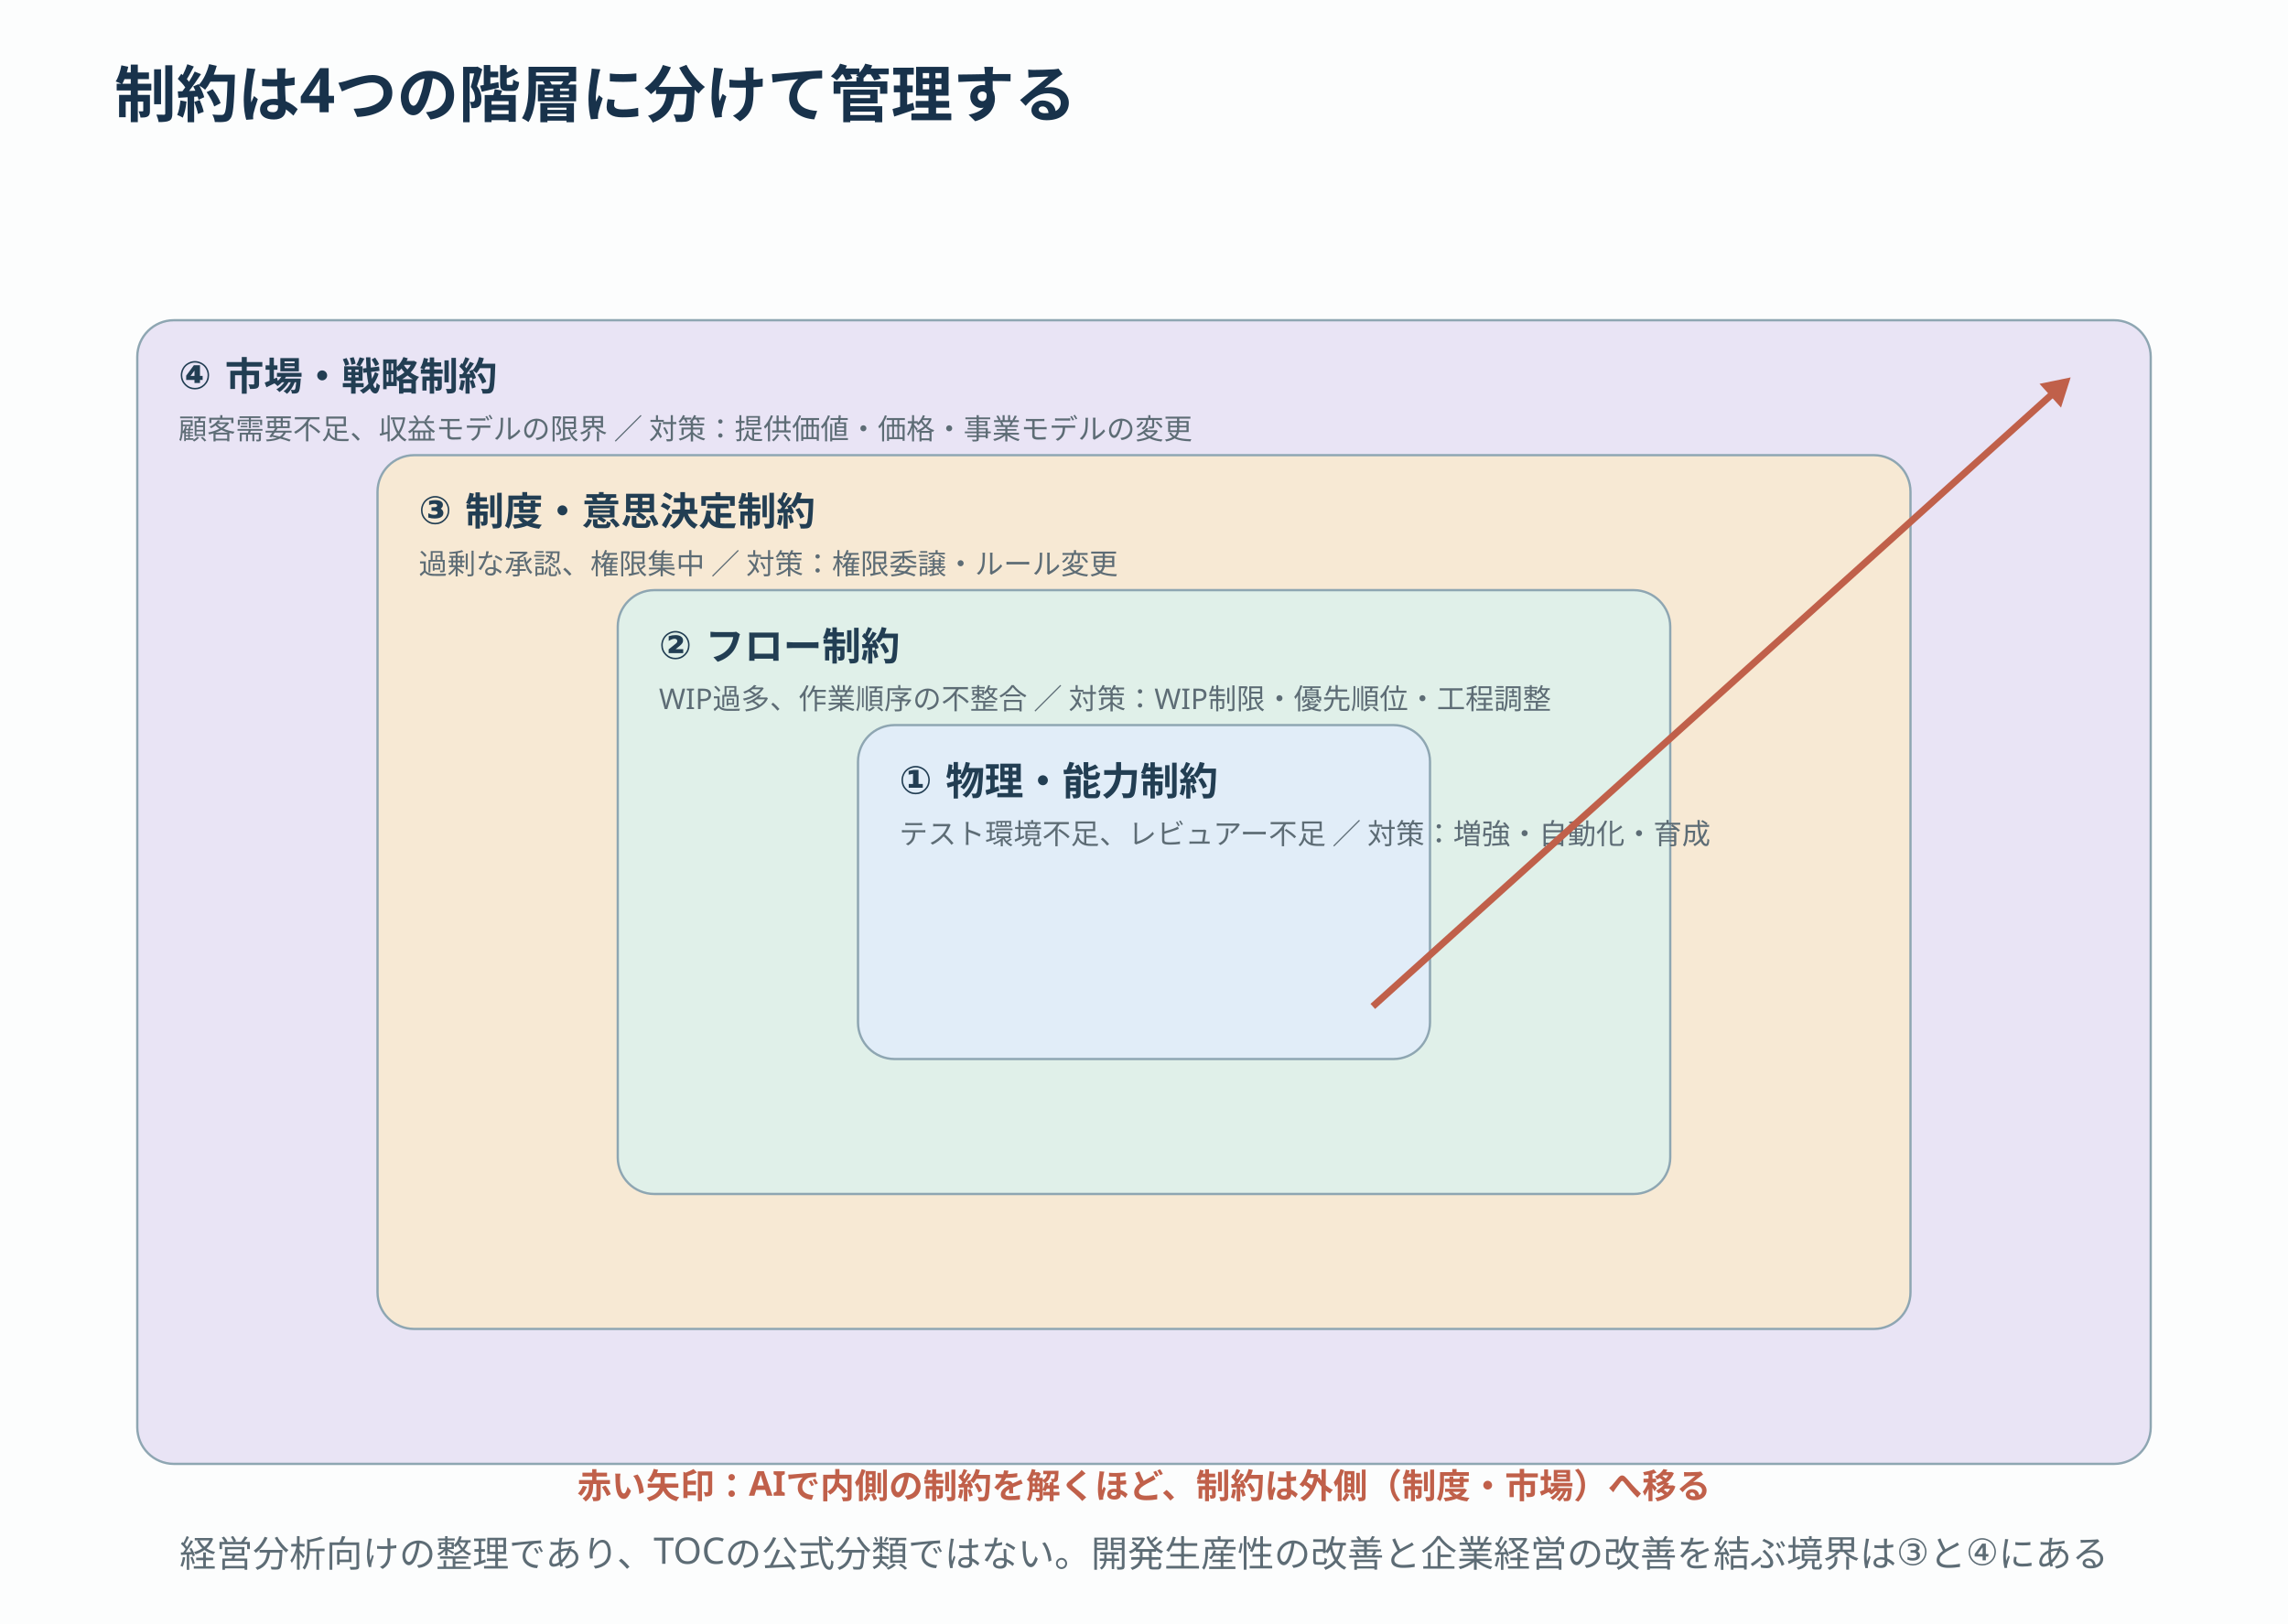
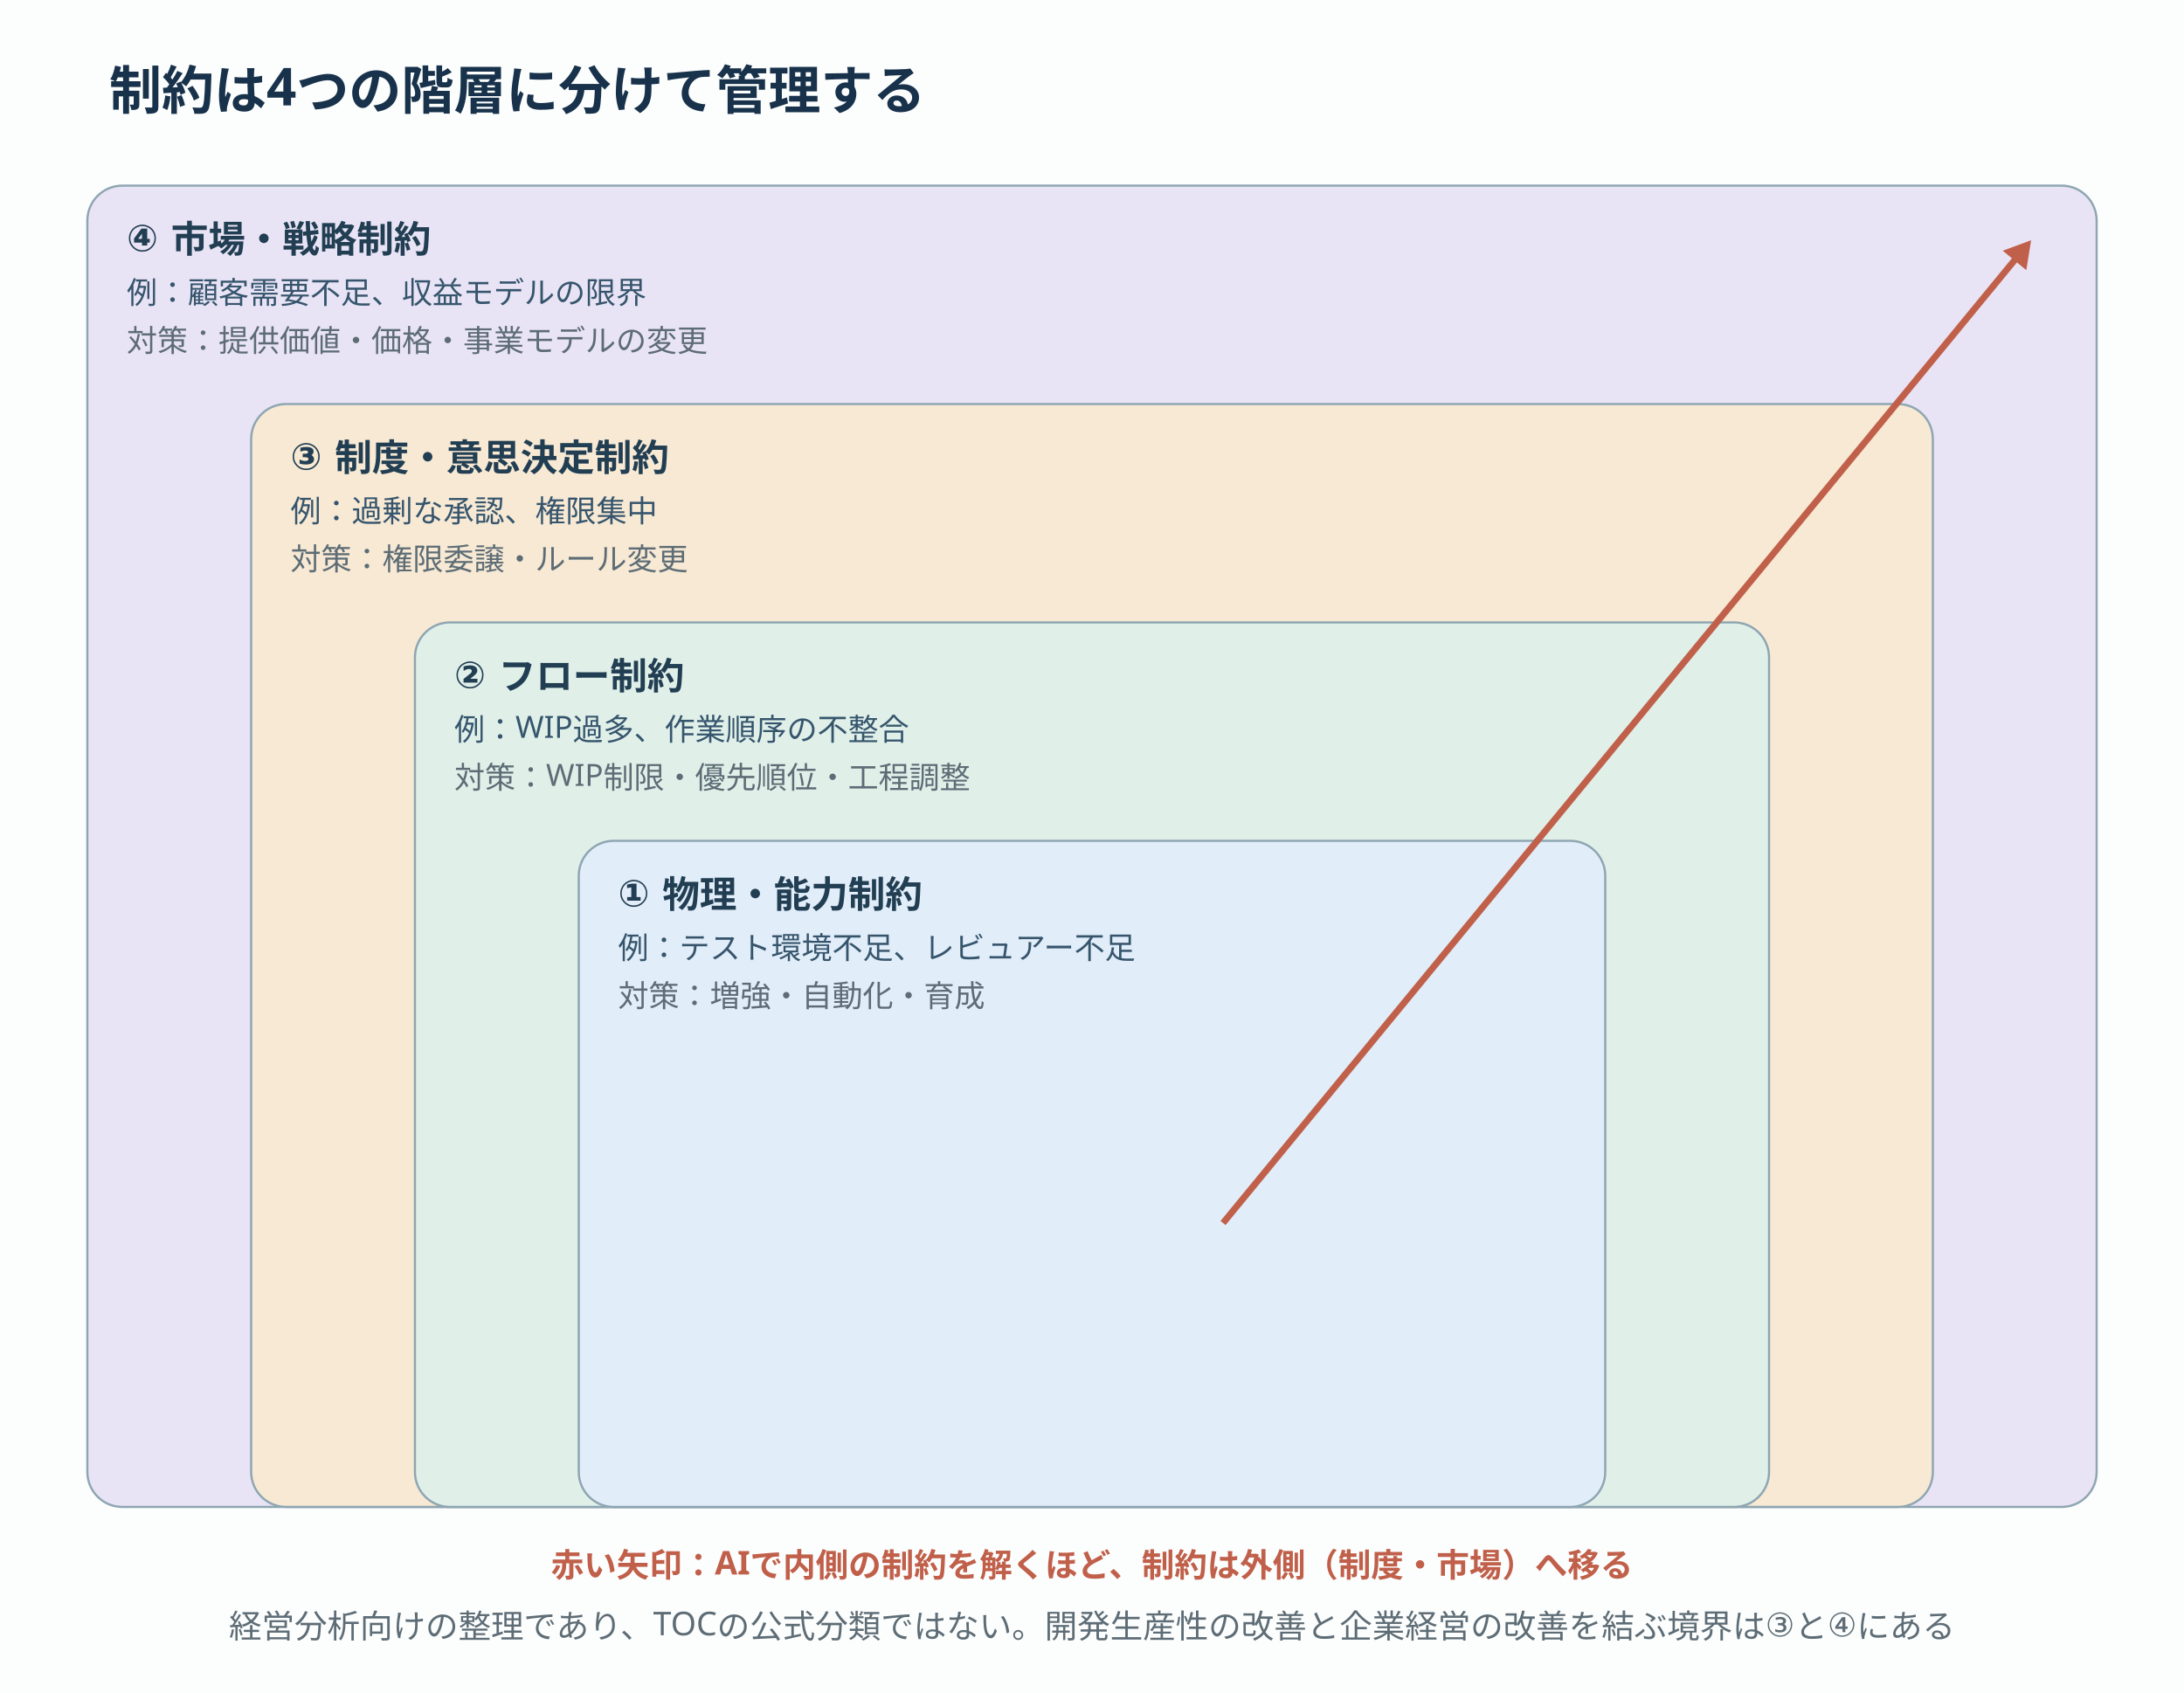
- <svg xmlns="http://www.w3.org/2000/svg" width="1000" height="710" viewBox="0 0 1000 710" role="img" aria-label="物理・能力、フロー、制度・意思決定、市場・戦略の4階層を同心の枠で示し、制約が内側から外側へ移ることを示す図">
+ <svg xmlns="http://www.w3.org/2000/svg" width="1000" height="775" viewBox="0 0 1000 775" role="img" aria-label="物理・能力、フロー、制度・意思決定、市場・戦略の4階層を同心の枠で示し、制約が内側から外側へ移ることを示す図">
  <rect width="100%" height="100%" fill="#fcfdfd" />
-   <text x="50" y="51" text-anchor="start" font-family="sans-serif" font-size="27" font-weight="700" fill="#18324b">制約は4つの階層に分けて管理する</text>
-   <rect x="60" y="140" width="880" height="500" rx="16" fill="#e9e4f5" stroke="#8ea6b2" />
-   <text x="78" y="170" text-anchor="start" font-family="sans-serif" font-size="17" font-weight="700" fill="#223e53">④ 市場・戦略制約</text>
-   <text x="78" y="192" text-anchor="start" font-family="sans-serif" font-size="12.5" fill="#5d6c75">顧客需要不足、収益モデルの限界 ／ 対策：提供価値・価格・事業モデルの変更</text>
-   <rect x="165" y="199" width="670" height="382" rx="16" fill="#f7e9d4" stroke="#8ea6b2" />
-   <text x="183" y="229" text-anchor="start" font-family="sans-serif" font-size="17" font-weight="700" fill="#223e53">③ 制度・意思決定制約</text>
-   <text x="183" y="251" text-anchor="start" font-family="sans-serif" font-size="12.5" fill="#5d6c75">過剰な承認、権限集中 ／ 対策：権限委譲・ルール変更</text>
-   <rect x="270" y="258" width="460" height="264" rx="16" fill="#e0f0e9" stroke="#8ea6b2" />
-   <text x="288" y="288" text-anchor="start" font-family="sans-serif" font-size="17" font-weight="700" fill="#223e53">② フロー制約</text>
-   <text x="288" y="310" text-anchor="start" font-family="sans-serif" font-size="12.5" fill="#5d6c75">WIP過多、作業順序の不整合 ／ 対策：WIP制限・優先順位・工程調整</text>
-   <rect x="375" y="317" width="250" height="146" rx="16" fill="#e1edf8" stroke="#8ea6b2" />
-   <text x="393" y="347" text-anchor="start" font-family="sans-serif" font-size="17" font-weight="700" fill="#223e53">① 物理・能力制約</text>
-   <text x="393" y="369" text-anchor="start" font-family="sans-serif" font-size="12.5" fill="#5d6c75">テスト環境不足、レビュアー不足 ／ 対策：増強・自動化・育成</text>
-   <path d="M600.0 440.0 L897.6 171.7" stroke="#c0604a" stroke-width="3" fill="none" />
-   <polygon points="905.0,165.0 900.8,178.2 891.4,167.8" fill="#c0604a" />
-   <text x="500" y="655" text-anchor="middle" font-family="sans-serif" font-size="15" font-weight="700" fill="#c0604a">赤い矢印：AIで内側の制約を解くほど、制約は外側（制度・市場）へ移る</text>
-   <text x="500" y="685" text-anchor="middle" font-family="sans-serif" font-size="16" fill="#5d6c75">経営分析向けの整理であり、TOCの公式分類ではない。開発生産性の改善と企業経営の改善を結ぶ境界は③と④にある</text>
+   <text x="50" y="50" text-anchor="start" font-family="sans-serif" font-size="24" font-weight="700" fill="#18324b">制約は4つの階層に分けて管理する</text>
+   <rect x="40" y="85" width="920" height="605" rx="16" fill="#e9e4f5" stroke="#8ea6b2" />
+   <text x="58" y="115" text-anchor="start" font-family="sans-serif" font-size="17" font-weight="700" fill="#223e53">④ 市場・戦略制約</text>
+   <text x="58" y="139" text-anchor="start" font-family="sans-serif" font-size="14" fill="#36556d">例：顧客需要不足、収益モデルの限界</text>
+   <text x="58" y="161" text-anchor="start" font-family="sans-serif" font-size="14" fill="#5d6c75">対策：提供価値・価格・事業モデルの変更</text>
+   <rect x="115" y="185" width="770" height="505" rx="16" fill="#f7e9d4" stroke="#8ea6b2" />
+   <text x="133" y="215" text-anchor="start" font-family="sans-serif" font-size="17" font-weight="700" fill="#223e53">③ 制度・意思決定制約</text>
+   <text x="133" y="239" text-anchor="start" font-family="sans-serif" font-size="14" fill="#36556d">例：過剰な承認、権限集中</text>
+   <text x="133" y="261" text-anchor="start" font-family="sans-serif" font-size="14" fill="#5d6c75">対策：権限委譲・ルール変更</text>
+   <rect x="190" y="285" width="620" height="405" rx="16" fill="#e0f0e9" stroke="#8ea6b2" />
+   <text x="208" y="315" text-anchor="start" font-family="sans-serif" font-size="17" font-weight="700" fill="#223e53">② フロー制約</text>
+   <text x="208" y="339" text-anchor="start" font-family="sans-serif" font-size="14" fill="#36556d">例：WIP過多、作業順序の不整合</text>
+   <text x="208" y="361" text-anchor="start" font-family="sans-serif" font-size="14" fill="#5d6c75">対策：WIP制限・優先順位・工程調整</text>
+   <rect x="265" y="385" width="470" height="305" rx="16" fill="#e1edf8" stroke="#8ea6b2" />
+   <text x="283" y="415" text-anchor="start" font-family="sans-serif" font-size="17" font-weight="700" fill="#223e53">① 物理・能力制約</text>
+   <text x="283" y="439" text-anchor="start" font-family="sans-serif" font-size="14" fill="#36556d">例：テスト環境不足、レビュアー不足</text>
+   <text x="283" y="461" text-anchor="start" font-family="sans-serif" font-size="14" fill="#5d6c75">対策：増強・自動化・育成</text>
+   <path d="M560.0 560.0 L923.6 117.7" stroke="#c0604a" stroke-width="3" fill="none" />
+   <polygon points="930.0,110.0 927.8,123.7 917.0,114.8" fill="#c0604a" />
+   <text x="500" y="722" text-anchor="middle" font-family="sans-serif" font-size="15" font-weight="700" fill="#c0604a">赤い矢印：AIで内側の制約を解くほど、制約は外側（制度・市場）へ移る</text>
+   <text x="500" y="750" text-anchor="middle" font-family="sans-serif" font-size="15" fill="#5d6c75">経営分析向けの整理であり、TOCの公式分類ではない。開発生産性の改善と企業経営の改善を結ぶ境界は③と④にある</text>
</svg>
